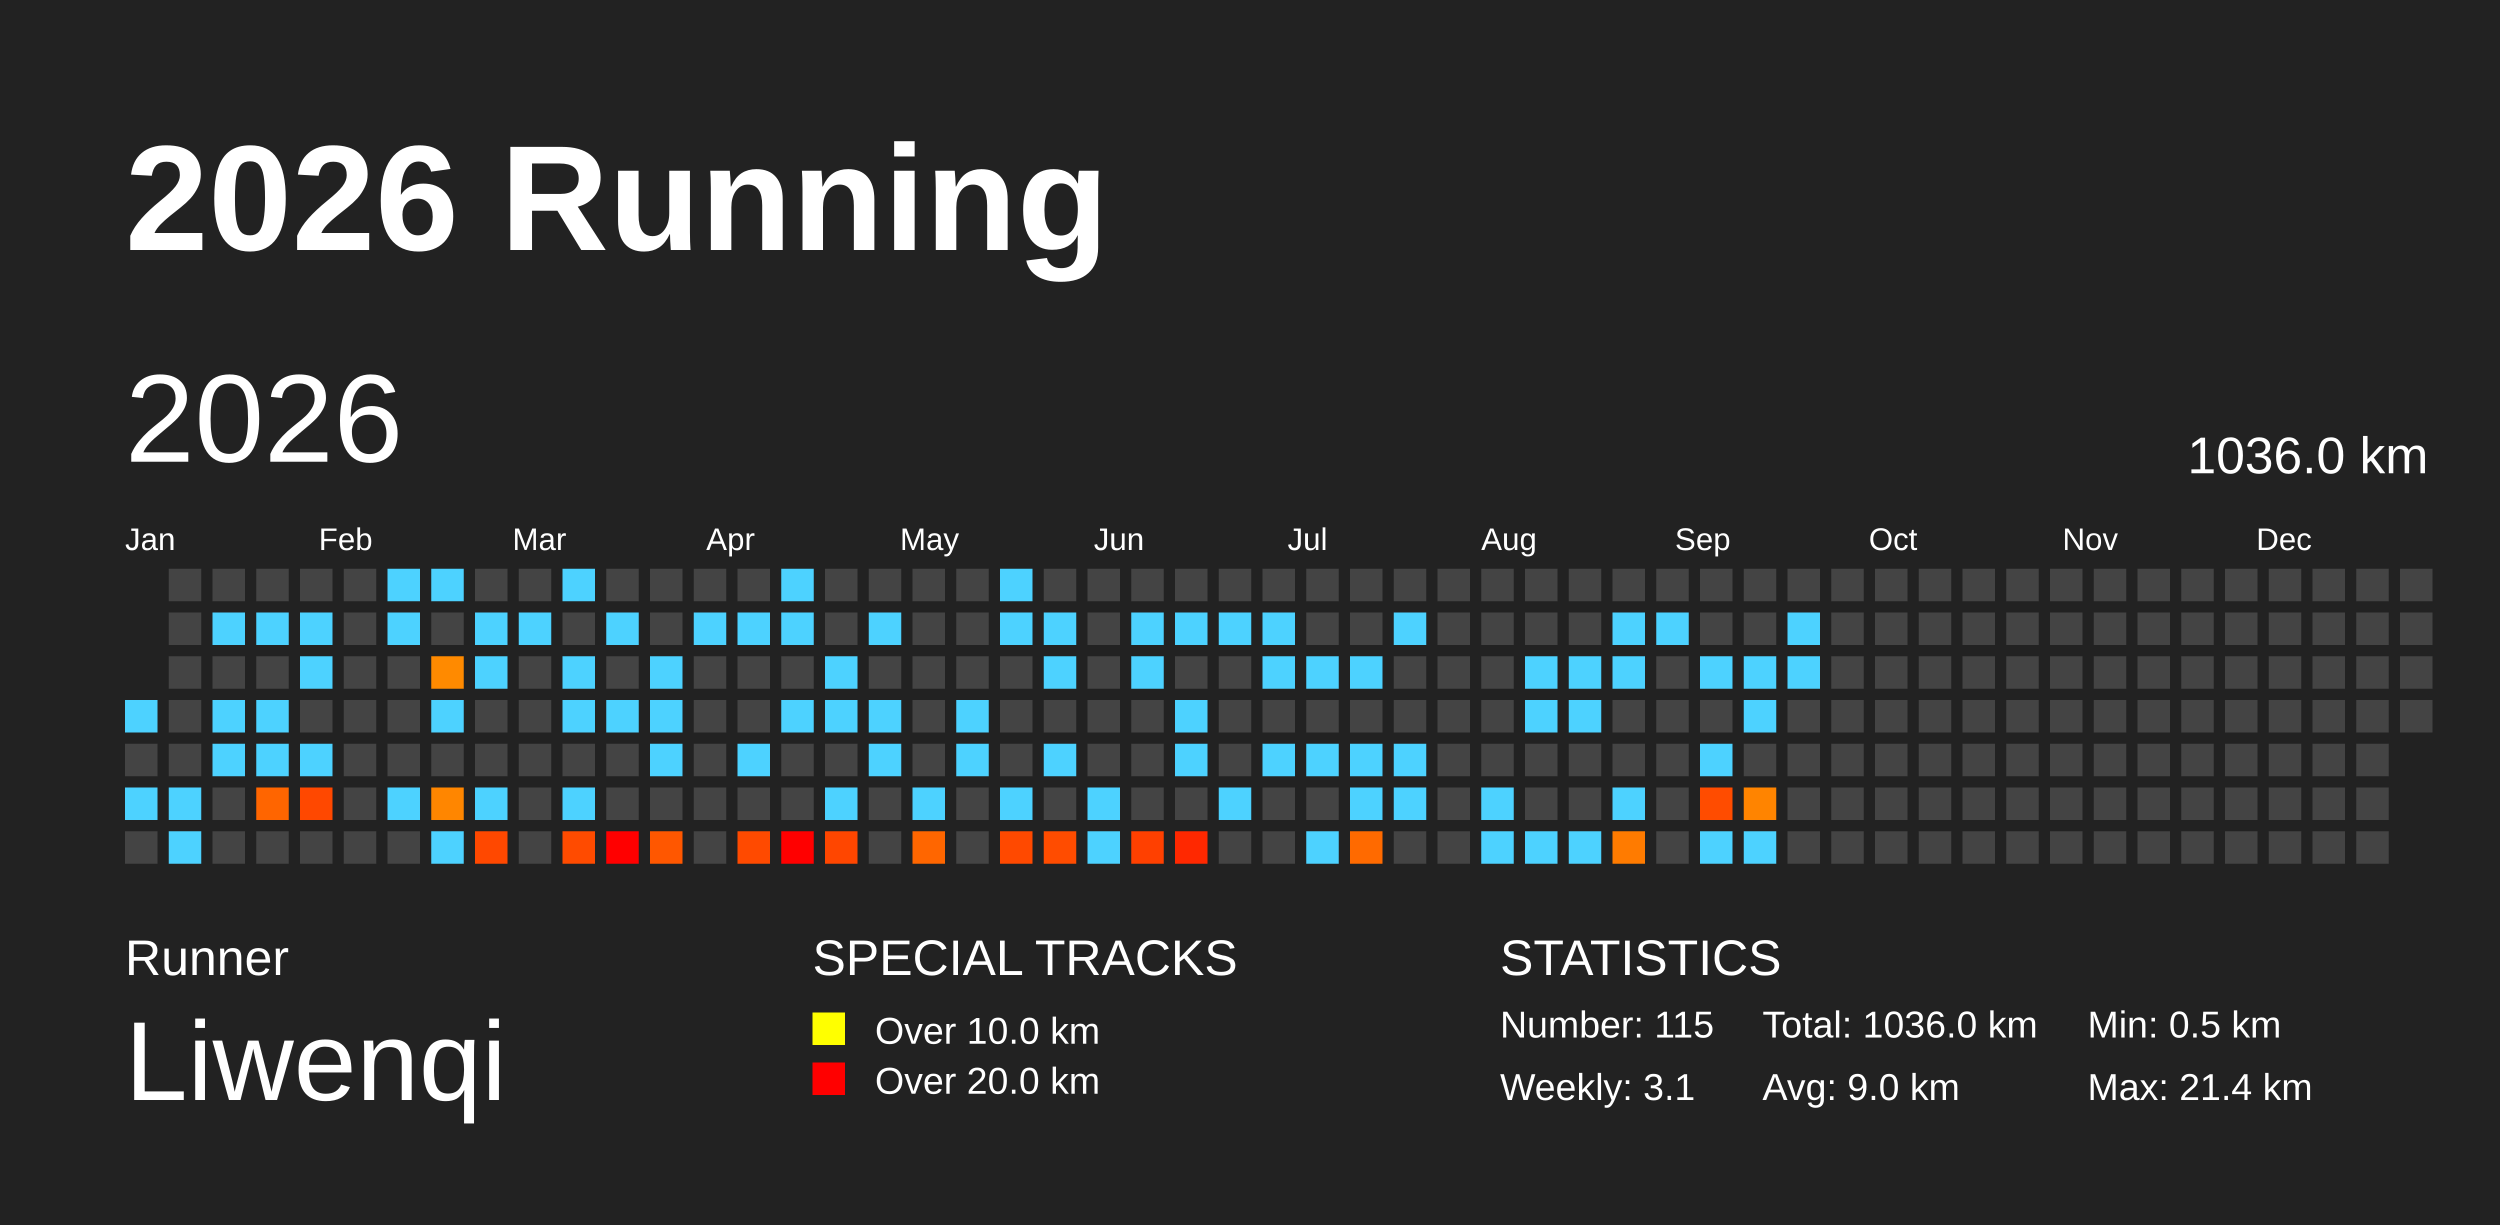
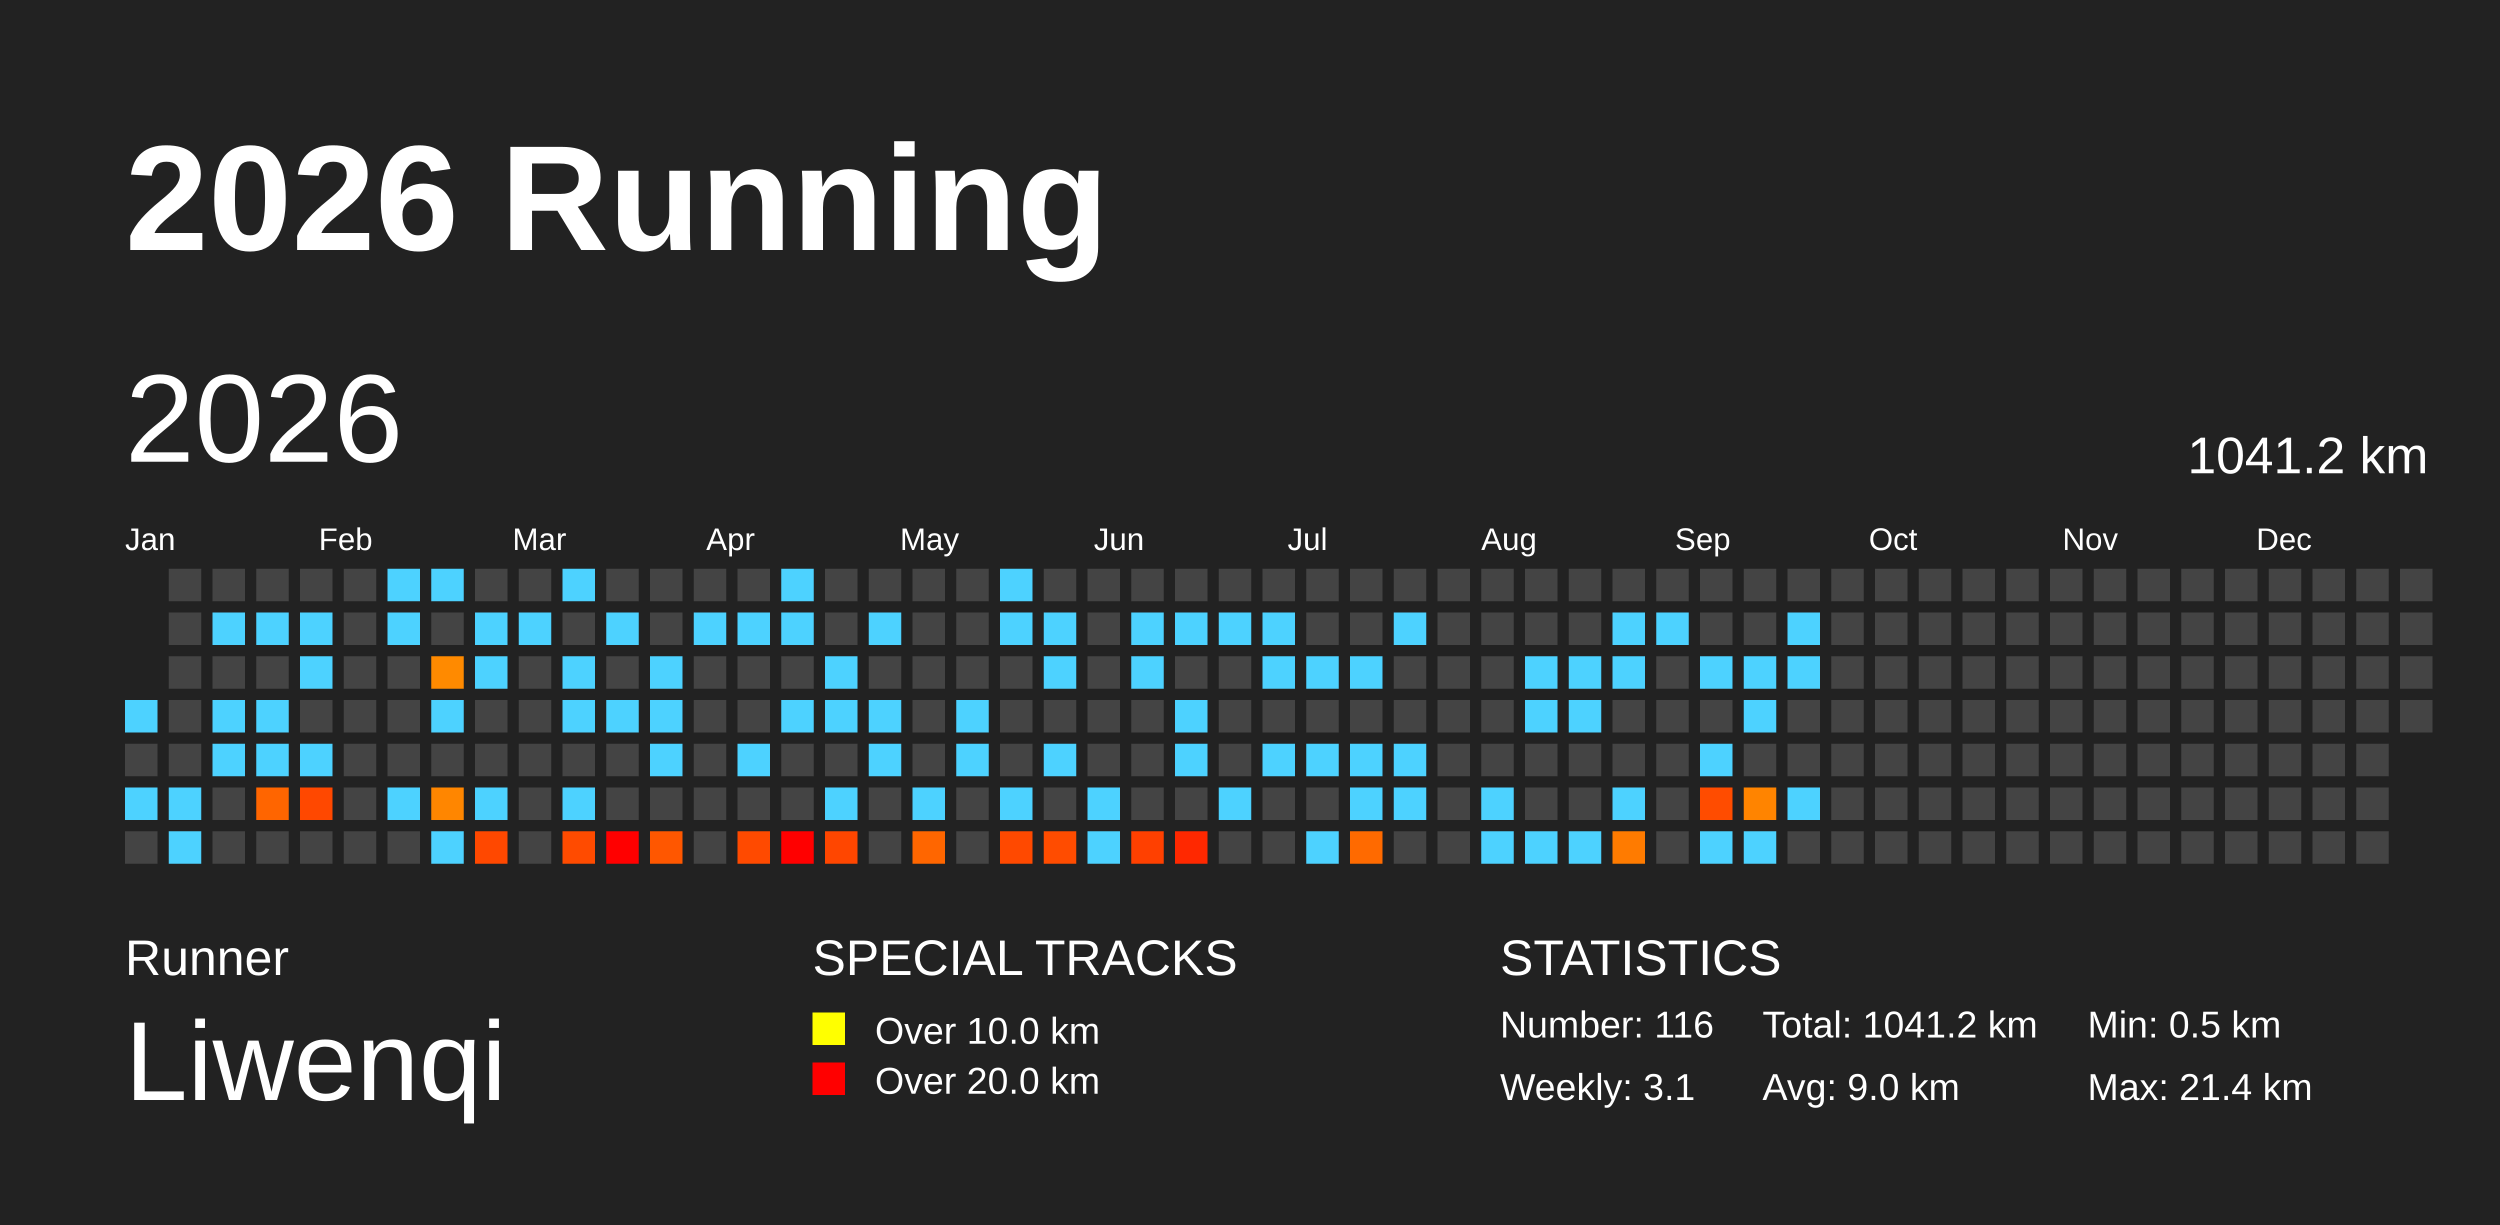
<svg xmlns="http://www.w3.org/2000/svg" baseProfile="full" height="98mm" version="1.1" viewBox="0,0,200,98" width="200mm">
  <defs />
  <rect fill="#222222" height="98" width="200" x="0" y="0" />
  <text fill="#FFFFFF" style="font-size:12px; font-family:Arial; font-weight:bold;" x="10" y="20">2026 Running</text>
  <text fill="#FFFFFF" style="font-size:4px; font-family:Arial" x="10" y="78">Runner</text>
  <text fill="#FFFFFF" style="font-size:9px; font-family:Arial" x="10" y="88">Liwenqi</text>
  <text fill="#FFFFFF" style="font-size:4px; font-family:Arial" x="65" y="78">SPECIAL TRACKS</text>
  <rect fill="yellow" height="2.6" width="2.6" x="65" y="81" />
  <text fill="#FFFFFF" style="font-size:3px; font-family:Arial" x="70" y="83.5">Over 10.0 km</text>
  <rect fill="red" height="2.6" width="2.6" x="65" y="85" />
  <text fill="#FFFFFF" style="font-size:3px; font-family:Arial" x="70" y="87.5">Over 20.0 km</text>
  <text fill="#FFFFFF" style="font-size:4px; font-family:Arial" x="120" y="78">STATISTICS</text>
-   <text fill="#FFFFFF" style="font-size:3px; font-family:Arial" x="120" y="83">Number: 115</text>
+   <text fill="#FFFFFF" style="font-size:3px; font-family:Arial" x="120" y="83">Number: 116</text>
  <text fill="#FFFFFF" style="font-size:3px; font-family:Arial" x="120" y="88">Weekly: 3.1</text>
-   <text fill="#FFFFFF" style="font-size:3px; font-family:Arial" x="141" y="83">Total: 1036.0 km</text>
+   <text fill="#FFFFFF" style="font-size:3px; font-family:Arial" x="141" y="83">Total: 1041.2 km</text>
  <text fill="#FFFFFF" style="font-size:3px; font-family:Arial" x="141" y="88">Avg: 9.0 km</text>
  <text fill="#FFFFFF" style="font-size:3px; font-family:Arial" x="167" y="83">Min: 0.5 km</text>
  <text fill="#FFFFFF" style="font-size:3px; font-family:Arial" x="167" y="88">Max: 21.4 km</text>
  <text dominant-baseline="hanging" fill="#FFFFFF" style="font-size:10.0px; font-family:Arial;" x="10" y="30">2026</text>
-   <text dominant-baseline="hanging" fill="#FFFFFF" style="font-size:4.125px; font-family:Arial;" x="175" y="35">1036.0 km</text>
+   <text dominant-baseline="hanging" fill="#FFFFFF" style="font-size:4.125px; font-family:Arial;" x="175" y="35">1041.2 km</text>
  <text fill="#FFFFFF" style="font-size:2.5px; font-family:Arial" x="10.0" y="44">Jan</text>
  <text fill="#FFFFFF" style="font-size:2.5px; font-family:Arial" x="25.5" y="44">Feb</text>
  <text fill="#FFFFFF" style="font-size:2.5px; font-family:Arial" x="41.0" y="44">Mar</text>
  <text fill="#FFFFFF" style="font-size:2.5px; font-family:Arial" x="56.5" y="44">Apr</text>
  <text fill="#FFFFFF" style="font-size:2.5px; font-family:Arial" x="72.0" y="44">May</text>
  <text fill="#FFFFFF" style="font-size:2.5px; font-family:Arial" x="87.5" y="44">Jun</text>
  <text fill="#FFFFFF" style="font-size:2.5px; font-family:Arial" x="103.0" y="44">Jul</text>
  <text fill="#FFFFFF" style="font-size:2.5px; font-family:Arial" x="118.5" y="44">Aug</text>
  <text fill="#FFFFFF" style="font-size:2.5px; font-family:Arial" x="134.0" y="44">Sep</text>
  <text fill="#FFFFFF" style="font-size:2.5px; font-family:Arial" x="149.5" y="44">Oct</text>
  <text fill="#FFFFFF" style="font-size:2.5px; font-family:Arial" x="165.0" y="44">Nov</text>
  <text fill="#FFFFFF" style="font-size:2.5px; font-family:Arial" x="180.5" y="44">Dec</text>
  <rect fill="#4dd2ff" height="2.6" width="2.6" x="10.0" y="56.0" />
  <rect fill="#444444" height="2.6" width="2.6" x="10.0" y="59.5" />
  <rect fill="#4dd2ff" height="2.6" width="2.6" x="10.0" y="63.0" />
  <rect fill="#444444" height="2.6" width="2.6" x="10.0" y="66.5" />
  <rect fill="#444444" height="2.6" width="2.6" x="13.5" y="45.5" />
  <rect fill="#444444" height="2.6" width="2.6" x="13.5" y="49.0" />
  <rect fill="#444444" height="2.6" width="2.6" x="13.5" y="52.5" />
  <rect fill="#444444" height="2.6" width="2.6" x="13.5" y="56.0" />
  <rect fill="#444444" height="2.6" width="2.6" x="13.5" y="59.5" />
  <rect fill="#4dd2ff" height="2.6" width="2.6" x="13.5" y="63.0" />
  <rect fill="#4dd2ff" height="2.6" width="2.6" x="13.5" y="66.5" />
  <rect fill="#444444" height="2.6" width="2.6" x="17.0" y="45.5" />
  <rect fill="#4dd2ff" height="2.6" width="2.6" x="17.0" y="49.0" />
  <rect fill="#444444" height="2.6" width="2.6" x="17.0" y="52.5" />
  <rect fill="#4dd2ff" height="2.6" width="2.6" x="17.0" y="56.0" />
  <rect fill="#4dd2ff" height="2.6" width="2.6" x="17.0" y="59.5" />
  <rect fill="#444444" height="2.6" width="2.6" x="17.0" y="63.0" />
  <rect fill="#444444" height="2.6" width="2.6" x="17.0" y="66.5" />
  <rect fill="#444444" height="2.6" width="2.6" x="20.5" y="45.5" />
  <rect fill="#4dd2ff" height="2.6" width="2.6" x="20.5" y="49.0" />
  <rect fill="#444444" height="2.6" width="2.6" x="20.5" y="52.5" />
  <rect fill="#4dd2ff" height="2.6" width="2.6" x="20.5" y="56.0" />
  <rect fill="#4dd2ff" height="2.6" width="2.6" x="20.5" y="59.5" />
  <rect fill="#ff6500" height="2.6" width="2.6" x="20.5" y="63.0" />
  <rect fill="#444444" height="2.6" width="2.6" x="20.5" y="66.5" />
  <rect fill="#444444" height="2.6" width="2.6" x="24.0" y="45.5" />
  <rect fill="#4dd2ff" height="2.6" width="2.6" x="24.0" y="49.0" />
  <rect fill="#4dd2ff" height="2.6" width="2.6" x="24.0" y="52.5" />
  <rect fill="#444444" height="2.6" width="2.6" x="24.0" y="56.0" />
  <rect fill="#4dd2ff" height="2.6" width="2.6" x="24.0" y="59.5" />
  <rect fill="#ff4800" height="2.6" width="2.6" x="24.0" y="63.0" />
  <rect fill="#444444" height="2.6" width="2.6" x="24.0" y="66.5" />
  <rect fill="#444444" height="2.6" width="2.6" x="27.5" y="45.5" />
  <rect fill="#444444" height="2.6" width="2.6" x="27.5" y="49.0" />
  <rect fill="#444444" height="2.6" width="2.6" x="27.5" y="52.5" />
  <rect fill="#444444" height="2.6" width="2.6" x="27.5" y="56.0" />
  <rect fill="#444444" height="2.6" width="2.6" x="27.5" y="59.5" />
  <rect fill="#444444" height="2.6" width="2.6" x="27.5" y="63.0" />
  <rect fill="#444444" height="2.6" width="2.6" x="27.5" y="66.5" />
  <rect fill="#4dd2ff" height="2.6" width="2.6" x="31.0" y="45.5" />
  <rect fill="#4dd2ff" height="2.6" width="2.6" x="31.0" y="49.0" />
  <rect fill="#444444" height="2.6" width="2.6" x="31.0" y="52.5" />
  <rect fill="#444444" height="2.6" width="2.6" x="31.0" y="56.0" />
  <rect fill="#444444" height="2.6" width="2.6" x="31.0" y="59.5" />
  <rect fill="#4dd2ff" height="2.6" width="2.6" x="31.0" y="63.0" />
  <rect fill="#444444" height="2.6" width="2.6" x="31.0" y="66.5" />
  <rect fill="#4dd2ff" height="2.6" width="2.6" x="34.5" y="45.5" />
  <rect fill="#444444" height="2.6" width="2.6" x="34.5" y="49.0" />
  <rect fill="#ff8a00" height="2.6" width="2.6" x="34.5" y="52.5" />
  <rect fill="#4dd2ff" height="2.6" width="2.6" x="34.5" y="56.0" />
  <rect fill="#444444" height="2.6" width="2.6" x="34.5" y="59.5" />
  <rect fill="#ff8600" height="2.6" width="2.6" x="34.5" y="63.0" />
  <rect fill="#4dd2ff" height="2.6" width="2.6" x="34.5" y="66.5" />
  <rect fill="#444444" height="2.6" width="2.6" x="38.0" y="45.5" />
  <rect fill="#4dd2ff" height="2.6" width="2.6" x="38.0" y="49.0" />
  <rect fill="#4dd2ff" height="2.6" width="2.6" x="38.0" y="52.5" />
  <rect fill="#444444" height="2.6" width="2.6" x="38.0" y="56.0" />
  <rect fill="#444444" height="2.6" width="2.6" x="38.0" y="59.5" />
  <rect fill="#4dd2ff" height="2.6" width="2.6" x="38.0" y="63.0" />
  <rect fill="#ff4800" height="2.6" width="2.6" x="38.0" y="66.5" />
  <rect fill="#444444" height="2.6" width="2.6" x="41.5" y="45.5" />
  <rect fill="#4dd2ff" height="2.6" width="2.6" x="41.5" y="49.0" />
  <rect fill="#444444" height="2.6" width="2.6" x="41.5" y="52.5" />
  <rect fill="#444444" height="2.6" width="2.6" x="41.5" y="56.0" />
  <rect fill="#444444" height="2.6" width="2.6" x="41.5" y="59.5" />
  <rect fill="#444444" height="2.6" width="2.6" x="41.5" y="63.0" />
  <rect fill="#444444" height="2.6" width="2.6" x="41.5" y="66.5" />
  <rect fill="#4dd2ff" height="2.6" width="2.6" x="45.0" y="45.5" />
  <rect fill="#444444" height="2.6" width="2.6" x="45.0" y="49.0" />
  <rect fill="#4dd2ff" height="2.6" width="2.6" x="45.0" y="52.5" />
  <rect fill="#4dd2ff" height="2.6" width="2.6" x="45.0" y="56.0" />
  <rect fill="#444444" height="2.6" width="2.6" x="45.0" y="59.5" />
  <rect fill="#4dd2ff" height="2.6" width="2.6" x="45.0" y="63.0" />
  <rect fill="#ff4b00" height="2.6" width="2.6" x="45.0" y="66.5" />
  <rect fill="#444444" height="2.6" width="2.6" x="48.5" y="45.5" />
  <rect fill="#4dd2ff" height="2.6" width="2.6" x="48.5" y="49.0" />
  <rect fill="#444444" height="2.6" width="2.6" x="48.5" y="52.5" />
  <rect fill="#4dd2ff" height="2.6" width="2.6" x="48.5" y="56.0" />
  <rect fill="#444444" height="2.6" width="2.6" x="48.5" y="59.5" />
  <rect fill="#444444" height="2.6" width="2.6" x="48.5" y="63.0" />
  <rect fill="red" height="2.6" width="2.6" x="48.5" y="66.5" />
  <rect fill="#444444" height="2.6" width="2.6" x="52.0" y="45.5" />
  <rect fill="#444444" height="2.6" width="2.6" x="52.0" y="49.0" />
  <rect fill="#4dd2ff" height="2.6" width="2.6" x="52.0" y="52.5" />
  <rect fill="#4dd2ff" height="2.6" width="2.6" x="52.0" y="56.0" />
  <rect fill="#4dd2ff" height="2.6" width="2.6" x="52.0" y="59.5" />
  <rect fill="#444444" height="2.6" width="2.6" x="52.0" y="63.0" />
  <rect fill="#ff5700" height="2.6" width="2.6" x="52.0" y="66.5" />
  <rect fill="#444444" height="2.6" width="2.6" x="55.5" y="45.5" />
  <rect fill="#4dd2ff" height="2.6" width="2.6" x="55.5" y="49.0" />
  <rect fill="#444444" height="2.6" width="2.6" x="55.5" y="52.5" />
  <rect fill="#444444" height="2.6" width="2.6" x="55.5" y="56.0" />
  <rect fill="#444444" height="2.6" width="2.6" x="55.5" y="59.5" />
  <rect fill="#444444" height="2.6" width="2.6" x="55.5" y="63.0" />
  <rect fill="#444444" height="2.6" width="2.6" x="55.5" y="66.5" />
  <rect fill="#444444" height="2.6" width="2.6" x="59.0" y="45.5" />
  <rect fill="#4dd2ff" height="2.6" width="2.6" x="59.0" y="49.0" />
  <rect fill="#444444" height="2.6" width="2.6" x="59.0" y="52.5" />
  <rect fill="#444444" height="2.6" width="2.6" x="59.0" y="56.0" />
  <rect fill="#4dd2ff" height="2.6" width="2.6" x="59.0" y="59.5" />
  <rect fill="#444444" height="2.6" width="2.6" x="59.0" y="63.0" />
  <rect fill="#ff4a00" height="2.6" width="2.6" x="59.0" y="66.5" />
  <rect fill="#4dd2ff" height="2.6" width="2.6" x="62.5" y="45.5" />
  <rect fill="#4dd2ff" height="2.6" width="2.6" x="62.5" y="49.0" />
  <rect fill="#444444" height="2.6" width="2.6" x="62.5" y="52.5" />
  <rect fill="#4dd2ff" height="2.6" width="2.6" x="62.5" y="56.0" />
  <rect fill="#444444" height="2.6" width="2.6" x="62.5" y="59.5" />
  <rect fill="#444444" height="2.6" width="2.6" x="62.5" y="63.0" />
  <rect fill="red" height="2.6" width="2.6" x="62.5" y="66.5" />
  <rect fill="#444444" height="2.6" width="2.6" x="66.0" y="45.5" />
  <rect fill="#444444" height="2.6" width="2.6" x="66.0" y="49.0" />
  <rect fill="#4dd2ff" height="2.6" width="2.6" x="66.0" y="52.5" />
  <rect fill="#4dd2ff" height="2.6" width="2.6" x="66.0" y="56.0" />
  <rect fill="#444444" height="2.6" width="2.6" x="66.0" y="59.5" />
  <rect fill="#4dd2ff" height="2.6" width="2.6" x="66.0" y="63.0" />
  <rect fill="#ff4600" height="2.6" width="2.6" x="66.0" y="66.5" />
  <rect fill="#444444" height="2.6" width="2.6" x="69.5" y="45.5" />
  <rect fill="#4dd2ff" height="2.6" width="2.6" x="69.5" y="49.0" />
  <rect fill="#444444" height="2.6" width="2.6" x="69.5" y="52.5" />
  <rect fill="#4dd2ff" height="2.6" width="2.6" x="69.5" y="56.0" />
  <rect fill="#4dd2ff" height="2.6" width="2.6" x="69.5" y="59.5" />
  <rect fill="#444444" height="2.6" width="2.6" x="69.5" y="63.0" />
  <rect fill="#444444" height="2.6" width="2.6" x="69.5" y="66.5" />
  <rect fill="#444444" height="2.6" width="2.6" x="73.0" y="45.5" />
  <rect fill="#444444" height="2.6" width="2.6" x="73.0" y="49.0" />
  <rect fill="#444444" height="2.6" width="2.6" x="73.0" y="52.5" />
  <rect fill="#444444" height="2.6" width="2.6" x="73.0" y="56.0" />
  <rect fill="#444444" height="2.6" width="2.6" x="73.0" y="59.5" />
  <rect fill="#4dd2ff" height="2.6" width="2.6" x="73.0" y="63.0" />
  <rect fill="#ff6600" height="2.6" width="2.6" x="73.0" y="66.5" />
  <rect fill="#444444" height="2.6" width="2.6" x="76.5" y="45.5" />
  <rect fill="#444444" height="2.6" width="2.6" x="76.5" y="49.0" />
  <rect fill="#444444" height="2.6" width="2.6" x="76.5" y="52.5" />
  <rect fill="#4dd2ff" height="2.6" width="2.6" x="76.5" y="56.0" />
  <rect fill="#4dd2ff" height="2.6" width="2.6" x="76.5" y="59.5" />
  <rect fill="#444444" height="2.6" width="2.6" x="76.5" y="63.0" />
  <rect fill="#444444" height="2.6" width="2.6" x="76.5" y="66.5" />
  <rect fill="#4dd2ff" height="2.6" width="2.6" x="80.0" y="45.5" />
  <rect fill="#4dd2ff" height="2.6" width="2.6" x="80.0" y="49.0" />
  <rect fill="#444444" height="2.6" width="2.6" x="80.0" y="52.5" />
  <rect fill="#444444" height="2.6" width="2.6" x="80.0" y="56.0" />
  <rect fill="#444444" height="2.6" width="2.6" x="80.0" y="59.5" />
  <rect fill="#4dd2ff" height="2.6" width="2.6" x="80.0" y="63.0" />
  <rect fill="#ff4900" height="2.6" width="2.6" x="80.0" y="66.5" />
  <rect fill="#444444" height="2.6" width="2.6" x="83.5" y="45.5" />
  <rect fill="#4dd2ff" height="2.6" width="2.6" x="83.5" y="49.0" />
  <rect fill="#4dd2ff" height="2.6" width="2.6" x="83.5" y="52.5" />
  <rect fill="#444444" height="2.6" width="2.6" x="83.5" y="56.0" />
  <rect fill="#4dd2ff" height="2.6" width="2.6" x="83.5" y="59.5" />
  <rect fill="#444444" height="2.6" width="2.6" x="83.5" y="63.0" />
  <rect fill="#ff4c00" height="2.6" width="2.6" x="83.5" y="66.5" />
  <rect fill="#444444" height="2.6" width="2.6" x="87.0" y="45.5" />
  <rect fill="#444444" height="2.6" width="2.6" x="87.0" y="49.0" />
  <rect fill="#444444" height="2.6" width="2.6" x="87.0" y="52.5" />
  <rect fill="#444444" height="2.6" width="2.6" x="87.0" y="56.0" />
  <rect fill="#444444" height="2.6" width="2.6" x="87.0" y="59.5" />
  <rect fill="#4dd2ff" height="2.6" width="2.6" x="87.0" y="63.0" />
  <rect fill="#4dd2ff" height="2.6" width="2.6" x="87.0" y="66.5" />
  <rect fill="#444444" height="2.6" width="2.6" x="90.5" y="45.5" />
  <rect fill="#4dd2ff" height="2.6" width="2.6" x="90.5" y="49.0" />
  <rect fill="#4dd2ff" height="2.6" width="2.6" x="90.5" y="52.5" />
  <rect fill="#444444" height="2.6" width="2.6" x="90.5" y="56.0" />
  <rect fill="#444444" height="2.6" width="2.6" x="90.5" y="59.5" />
  <rect fill="#444444" height="2.6" width="2.6" x="90.5" y="63.0" />
  <rect fill="#ff4000" height="2.6" width="2.6" x="90.5" y="66.5" />
  <rect fill="#444444" height="2.6" width="2.6" x="94.0" y="45.5" />
  <rect fill="#4dd2ff" height="2.6" width="2.6" x="94.0" y="49.0" />
  <rect fill="#444444" height="2.6" width="2.6" x="94.0" y="52.5" />
  <rect fill="#4dd2ff" height="2.6" width="2.6" x="94.0" y="56.0" />
  <rect fill="#4dd2ff" height="2.6" width="2.6" x="94.0" y="59.5" />
  <rect fill="#444444" height="2.6" width="2.6" x="94.0" y="63.0" />
  <rect fill="#ff2800" height="2.6" width="2.6" x="94.0" y="66.5" />
  <rect fill="#444444" height="2.6" width="2.6" x="97.5" y="45.5" />
  <rect fill="#4dd2ff" height="2.6" width="2.6" x="97.5" y="49.0" />
  <rect fill="#444444" height="2.6" width="2.6" x="97.5" y="52.5" />
  <rect fill="#444444" height="2.6" width="2.6" x="97.5" y="56.0" />
  <rect fill="#444444" height="2.6" width="2.6" x="97.5" y="59.5" />
  <rect fill="#4dd2ff" height="2.6" width="2.6" x="97.5" y="63.0" />
  <rect fill="#444444" height="2.6" width="2.6" x="97.5" y="66.5" />
  <rect fill="#444444" height="2.6" width="2.6" x="101.0" y="45.5" />
  <rect fill="#4dd2ff" height="2.6" width="2.6" x="101.0" y="49.0" />
  <rect fill="#4dd2ff" height="2.6" width="2.6" x="101.0" y="52.5" />
  <rect fill="#444444" height="2.6" width="2.6" x="101.0" y="56.0" />
  <rect fill="#4dd2ff" height="2.6" width="2.6" x="101.0" y="59.5" />
  <rect fill="#444444" height="2.6" width="2.6" x="101.0" y="63.0" />
  <rect fill="#444444" height="2.6" width="2.6" x="101.0" y="66.5" />
  <rect fill="#444444" height="2.6" width="2.6" x="104.5" y="45.5" />
  <rect fill="#444444" height="2.6" width="2.6" x="104.5" y="49.0" />
  <rect fill="#4dd2ff" height="2.6" width="2.6" x="104.5" y="52.5" />
  <rect fill="#444444" height="2.6" width="2.6" x="104.5" y="56.0" />
  <rect fill="#4dd2ff" height="2.6" width="2.6" x="104.5" y="59.5" />
  <rect fill="#444444" height="2.6" width="2.6" x="104.5" y="63.0" />
  <rect fill="#4dd2ff" height="2.6" width="2.6" x="104.5" y="66.5" />
  <rect fill="#444444" height="2.6" width="2.6" x="108.0" y="45.5" />
  <rect fill="#444444" height="2.6" width="2.6" x="108.0" y="49.0" />
  <rect fill="#4dd2ff" height="2.6" width="2.6" x="108.0" y="52.5" />
  <rect fill="#444444" height="2.6" width="2.6" x="108.0" y="56.0" />
  <rect fill="#4dd2ff" height="2.6" width="2.6" x="108.0" y="59.5" />
  <rect fill="#4dd2ff" height="2.6" width="2.6" x="108.0" y="63.0" />
  <rect fill="#ff6a00" height="2.6" width="2.6" x="108.0" y="66.5" />
  <rect fill="#444444" height="2.6" width="2.6" x="111.5" y="45.5" />
  <rect fill="#4dd2ff" height="2.6" width="2.6" x="111.5" y="49.0" />
  <rect fill="#444444" height="2.6" width="2.6" x="111.5" y="52.5" />
  <rect fill="#444444" height="2.6" width="2.6" x="111.5" y="56.0" />
  <rect fill="#4dd2ff" height="2.6" width="2.6" x="111.5" y="59.5" />
  <rect fill="#4dd2ff" height="2.6" width="2.6" x="111.5" y="63.0" />
  <rect fill="#444444" height="2.6" width="2.6" x="111.5" y="66.5" />
  <rect fill="#444444" height="2.6" width="2.6" x="115.0" y="45.5" />
  <rect fill="#444444" height="2.6" width="2.6" x="115.0" y="49.0" />
  <rect fill="#444444" height="2.6" width="2.6" x="115.0" y="52.5" />
  <rect fill="#444444" height="2.6" width="2.6" x="115.0" y="56.0" />
  <rect fill="#444444" height="2.6" width="2.6" x="115.0" y="59.5" />
  <rect fill="#444444" height="2.6" width="2.6" x="115.0" y="63.0" />
  <rect fill="#444444" height="2.6" width="2.6" x="115.0" y="66.5" />
  <rect fill="#444444" height="2.6" width="2.6" x="118.5" y="45.5" />
  <rect fill="#444444" height="2.6" width="2.6" x="118.5" y="49.0" />
  <rect fill="#444444" height="2.6" width="2.6" x="118.5" y="52.5" />
  <rect fill="#444444" height="2.6" width="2.6" x="118.5" y="56.0" />
  <rect fill="#444444" height="2.6" width="2.6" x="118.5" y="59.5" />
  <rect fill="#4dd2ff" height="2.6" width="2.6" x="118.5" y="63.0" />
  <rect fill="#4dd2ff" height="2.6" width="2.6" x="118.5" y="66.5" />
  <rect fill="#444444" height="2.6" width="2.6" x="122.0" y="45.5" />
  <rect fill="#444444" height="2.6" width="2.6" x="122.0" y="49.0" />
  <rect fill="#4dd2ff" height="2.6" width="2.6" x="122.0" y="52.5" />
  <rect fill="#4dd2ff" height="2.6" width="2.6" x="122.0" y="56.0" />
  <rect fill="#444444" height="2.6" width="2.6" x="122.0" y="59.5" />
  <rect fill="#444444" height="2.6" width="2.6" x="122.0" y="63.0" />
  <rect fill="#4dd2ff" height="2.6" width="2.6" x="122.0" y="66.5" />
  <rect fill="#444444" height="2.6" width="2.6" x="125.5" y="45.5" />
  <rect fill="#444444" height="2.6" width="2.6" x="125.5" y="49.0" />
  <rect fill="#4dd2ff" height="2.6" width="2.6" x="125.5" y="52.5" />
  <rect fill="#4dd2ff" height="2.6" width="2.6" x="125.5" y="56.0" />
  <rect fill="#444444" height="2.6" width="2.6" x="125.5" y="59.5" />
  <rect fill="#444444" height="2.6" width="2.6" x="125.5" y="63.0" />
  <rect fill="#4dd2ff" height="2.6" width="2.6" x="125.5" y="66.5" />
  <rect fill="#444444" height="2.6" width="2.6" x="129.0" y="45.5" />
  <rect fill="#4dd2ff" height="2.6" width="2.6" x="129.0" y="49.0" />
  <rect fill="#4dd2ff" height="2.6" width="2.6" x="129.0" y="52.5" />
  <rect fill="#444444" height="2.6" width="2.6" x="129.0" y="56.0" />
  <rect fill="#444444" height="2.6" width="2.6" x="129.0" y="59.5" />
  <rect fill="#4dd2ff" height="2.6" width="2.6" x="129.0" y="63.0" />
  <rect fill="#ff7b00" height="2.6" width="2.6" x="129.0" y="66.5" />
  <rect fill="#444444" height="2.6" width="2.6" x="132.5" y="45.5" />
  <rect fill="#4dd2ff" height="2.6" width="2.6" x="132.5" y="49.0" />
  <rect fill="#444444" height="2.6" width="2.6" x="132.5" y="52.5" />
  <rect fill="#444444" height="2.6" width="2.6" x="132.5" y="56.0" />
  <rect fill="#444444" height="2.6" width="2.6" x="132.5" y="59.5" />
  <rect fill="#444444" height="2.6" width="2.6" x="132.5" y="63.0" />
  <rect fill="#444444" height="2.6" width="2.6" x="132.5" y="66.5" />
  <rect fill="#444444" height="2.6" width="2.6" x="136.0" y="45.5" />
  <rect fill="#444444" height="2.6" width="2.6" x="136.0" y="49.0" />
  <rect fill="#4dd2ff" height="2.6" width="2.6" x="136.0" y="52.5" />
  <rect fill="#444444" height="2.6" width="2.6" x="136.0" y="56.0" />
  <rect fill="#4dd2ff" height="2.6" width="2.6" x="136.0" y="59.5" />
  <rect fill="#ff4c00" height="2.6" width="2.6" x="136.0" y="63.0" />
  <rect fill="#4dd2ff" height="2.6" width="2.6" x="136.0" y="66.5" />
  <rect fill="#444444" height="2.6" width="2.6" x="139.5" y="45.5" />
  <rect fill="#444444" height="2.6" width="2.6" x="139.5" y="49.0" />
  <rect fill="#4dd2ff" height="2.6" width="2.6" x="139.5" y="52.5" />
  <rect fill="#4dd2ff" height="2.6" width="2.6" x="139.5" y="56.0" />
  <rect fill="#444444" height="2.6" width="2.6" x="139.5" y="59.5" />
  <rect fill="#ff8400" height="2.6" width="2.6" x="139.5" y="63.0" />
  <rect fill="#4dd2ff" height="2.6" width="2.6" x="139.5" y="66.5" />
  <rect fill="#444444" height="2.6" width="2.6" x="143.0" y="45.5" />
  <rect fill="#4dd2ff" height="2.6" width="2.6" x="143.0" y="49.0" />
  <rect fill="#4dd2ff" height="2.6" width="2.6" x="143.0" y="52.5" />
  <rect fill="#444444" height="2.6" width="2.6" x="143.0" y="56.0" />
  <rect fill="#444444" height="2.6" width="2.6" x="143.0" y="59.5" />
-   <rect fill="#444444" height="2.6" width="2.6" x="143.0" y="63.0" />
+   <rect fill="#4dd2ff" height="2.6" width="2.6" x="143.0" y="63.0" />
  <rect fill="#444444" height="2.6" width="2.6" x="143.0" y="66.5" />
  <rect fill="#444444" height="2.6" width="2.6" x="146.5" y="45.5" />
  <rect fill="#444444" height="2.6" width="2.6" x="146.5" y="49.0" />
  <rect fill="#444444" height="2.6" width="2.6" x="146.5" y="52.5" />
  <rect fill="#444444" height="2.6" width="2.6" x="146.5" y="56.0" />
  <rect fill="#444444" height="2.6" width="2.6" x="146.5" y="59.5" />
  <rect fill="#444444" height="2.6" width="2.6" x="146.5" y="63.0" />
  <rect fill="#444444" height="2.6" width="2.6" x="146.5" y="66.5" />
  <rect fill="#444444" height="2.6" width="2.6" x="150.0" y="45.5" />
  <rect fill="#444444" height="2.6" width="2.6" x="150.0" y="49.0" />
  <rect fill="#444444" height="2.6" width="2.6" x="150.0" y="52.5" />
  <rect fill="#444444" height="2.6" width="2.6" x="150.0" y="56.0" />
  <rect fill="#444444" height="2.6" width="2.6" x="150.0" y="59.5" />
  <rect fill="#444444" height="2.6" width="2.6" x="150.0" y="63.0" />
  <rect fill="#444444" height="2.6" width="2.6" x="150.0" y="66.5" />
  <rect fill="#444444" height="2.6" width="2.6" x="153.5" y="45.5" />
  <rect fill="#444444" height="2.6" width="2.6" x="153.5" y="49.0" />
  <rect fill="#444444" height="2.6" width="2.6" x="153.5" y="52.5" />
  <rect fill="#444444" height="2.6" width="2.6" x="153.5" y="56.0" />
  <rect fill="#444444" height="2.6" width="2.6" x="153.5" y="59.5" />
  <rect fill="#444444" height="2.6" width="2.6" x="153.5" y="63.0" />
  <rect fill="#444444" height="2.6" width="2.6" x="153.5" y="66.5" />
  <rect fill="#444444" height="2.6" width="2.6" x="157.0" y="45.5" />
  <rect fill="#444444" height="2.6" width="2.6" x="157.0" y="49.0" />
  <rect fill="#444444" height="2.6" width="2.6" x="157.0" y="52.5" />
  <rect fill="#444444" height="2.6" width="2.6" x="157.0" y="56.0" />
  <rect fill="#444444" height="2.6" width="2.6" x="157.0" y="59.5" />
  <rect fill="#444444" height="2.6" width="2.6" x="157.0" y="63.0" />
  <rect fill="#444444" height="2.6" width="2.6" x="157.0" y="66.5" />
  <rect fill="#444444" height="2.6" width="2.6" x="160.5" y="45.5" />
  <rect fill="#444444" height="2.6" width="2.6" x="160.5" y="49.0" />
  <rect fill="#444444" height="2.6" width="2.6" x="160.5" y="52.5" />
  <rect fill="#444444" height="2.6" width="2.6" x="160.5" y="56.0" />
  <rect fill="#444444" height="2.6" width="2.6" x="160.5" y="59.5" />
  <rect fill="#444444" height="2.6" width="2.6" x="160.5" y="63.0" />
  <rect fill="#444444" height="2.6" width="2.6" x="160.5" y="66.5" />
  <rect fill="#444444" height="2.6" width="2.6" x="164.0" y="45.5" />
  <rect fill="#444444" height="2.6" width="2.6" x="164.0" y="49.0" />
  <rect fill="#444444" height="2.6" width="2.6" x="164.0" y="52.5" />
  <rect fill="#444444" height="2.6" width="2.6" x="164.0" y="56.0" />
  <rect fill="#444444" height="2.6" width="2.6" x="164.0" y="59.5" />
  <rect fill="#444444" height="2.6" width="2.6" x="164.0" y="63.0" />
  <rect fill="#444444" height="2.6" width="2.6" x="164.0" y="66.5" />
  <rect fill="#444444" height="2.6" width="2.6" x="167.5" y="45.5" />
  <rect fill="#444444" height="2.6" width="2.6" x="167.5" y="49.0" />
  <rect fill="#444444" height="2.6" width="2.6" x="167.5" y="52.5" />
  <rect fill="#444444" height="2.6" width="2.6" x="167.5" y="56.0" />
  <rect fill="#444444" height="2.6" width="2.6" x="167.5" y="59.5" />
  <rect fill="#444444" height="2.6" width="2.6" x="167.5" y="63.0" />
  <rect fill="#444444" height="2.6" width="2.6" x="167.5" y="66.5" />
  <rect fill="#444444" height="2.6" width="2.6" x="171.0" y="45.5" />
  <rect fill="#444444" height="2.6" width="2.6" x="171.0" y="49.0" />
  <rect fill="#444444" height="2.6" width="2.6" x="171.0" y="52.5" />
  <rect fill="#444444" height="2.6" width="2.6" x="171.0" y="56.0" />
  <rect fill="#444444" height="2.6" width="2.6" x="171.0" y="59.5" />
  <rect fill="#444444" height="2.6" width="2.6" x="171.0" y="63.0" />
  <rect fill="#444444" height="2.6" width="2.6" x="171.0" y="66.5" />
  <rect fill="#444444" height="2.6" width="2.6" x="174.5" y="45.5" />
  <rect fill="#444444" height="2.6" width="2.6" x="174.5" y="49.0" />
  <rect fill="#444444" height="2.6" width="2.6" x="174.5" y="52.5" />
  <rect fill="#444444" height="2.6" width="2.6" x="174.5" y="56.0" />
  <rect fill="#444444" height="2.6" width="2.6" x="174.5" y="59.5" />
  <rect fill="#444444" height="2.6" width="2.6" x="174.5" y="63.0" />
  <rect fill="#444444" height="2.6" width="2.6" x="174.5" y="66.5" />
  <rect fill="#444444" height="2.6" width="2.6" x="178.0" y="45.5" />
  <rect fill="#444444" height="2.6" width="2.6" x="178.0" y="49.0" />
  <rect fill="#444444" height="2.6" width="2.6" x="178.0" y="52.5" />
  <rect fill="#444444" height="2.6" width="2.6" x="178.0" y="56.0" />
  <rect fill="#444444" height="2.6" width="2.6" x="178.0" y="59.5" />
  <rect fill="#444444" height="2.6" width="2.6" x="178.0" y="63.0" />
  <rect fill="#444444" height="2.6" width="2.6" x="178.0" y="66.5" />
  <rect fill="#444444" height="2.6" width="2.6" x="181.5" y="45.5" />
  <rect fill="#444444" height="2.6" width="2.6" x="181.5" y="49.0" />
  <rect fill="#444444" height="2.6" width="2.6" x="181.5" y="52.5" />
  <rect fill="#444444" height="2.6" width="2.6" x="181.5" y="56.0" />
  <rect fill="#444444" height="2.6" width="2.6" x="181.5" y="59.5" />
  <rect fill="#444444" height="2.6" width="2.6" x="181.5" y="63.0" />
  <rect fill="#444444" height="2.6" width="2.6" x="181.5" y="66.5" />
  <rect fill="#444444" height="2.6" width="2.6" x="185.0" y="45.5" />
  <rect fill="#444444" height="2.6" width="2.6" x="185.0" y="49.0" />
  <rect fill="#444444" height="2.6" width="2.6" x="185.0" y="52.5" />
  <rect fill="#444444" height="2.6" width="2.6" x="185.0" y="56.0" />
  <rect fill="#444444" height="2.6" width="2.6" x="185.0" y="59.5" />
  <rect fill="#444444" height="2.6" width="2.6" x="185.0" y="63.0" />
  <rect fill="#444444" height="2.6" width="2.6" x="185.0" y="66.5" />
  <rect fill="#444444" height="2.6" width="2.6" x="188.5" y="45.5" />
  <rect fill="#444444" height="2.6" width="2.6" x="188.5" y="49.0" />
  <rect fill="#444444" height="2.6" width="2.6" x="188.5" y="52.5" />
  <rect fill="#444444" height="2.6" width="2.6" x="188.5" y="56.0" />
  <rect fill="#444444" height="2.6" width="2.6" x="188.5" y="59.5" />
  <rect fill="#444444" height="2.6" width="2.6" x="188.5" y="63.0" />
  <rect fill="#444444" height="2.6" width="2.6" x="188.5" y="66.5" />
  <rect fill="#444444" height="2.6" width="2.6" x="192.0" y="45.5" />
  <rect fill="#444444" height="2.6" width="2.6" x="192.0" y="49.0" />
  <rect fill="#444444" height="2.6" width="2.6" x="192.0" y="52.5" />
  <rect fill="#444444" height="2.6" width="2.6" x="192.0" y="56.0" />
</svg>
